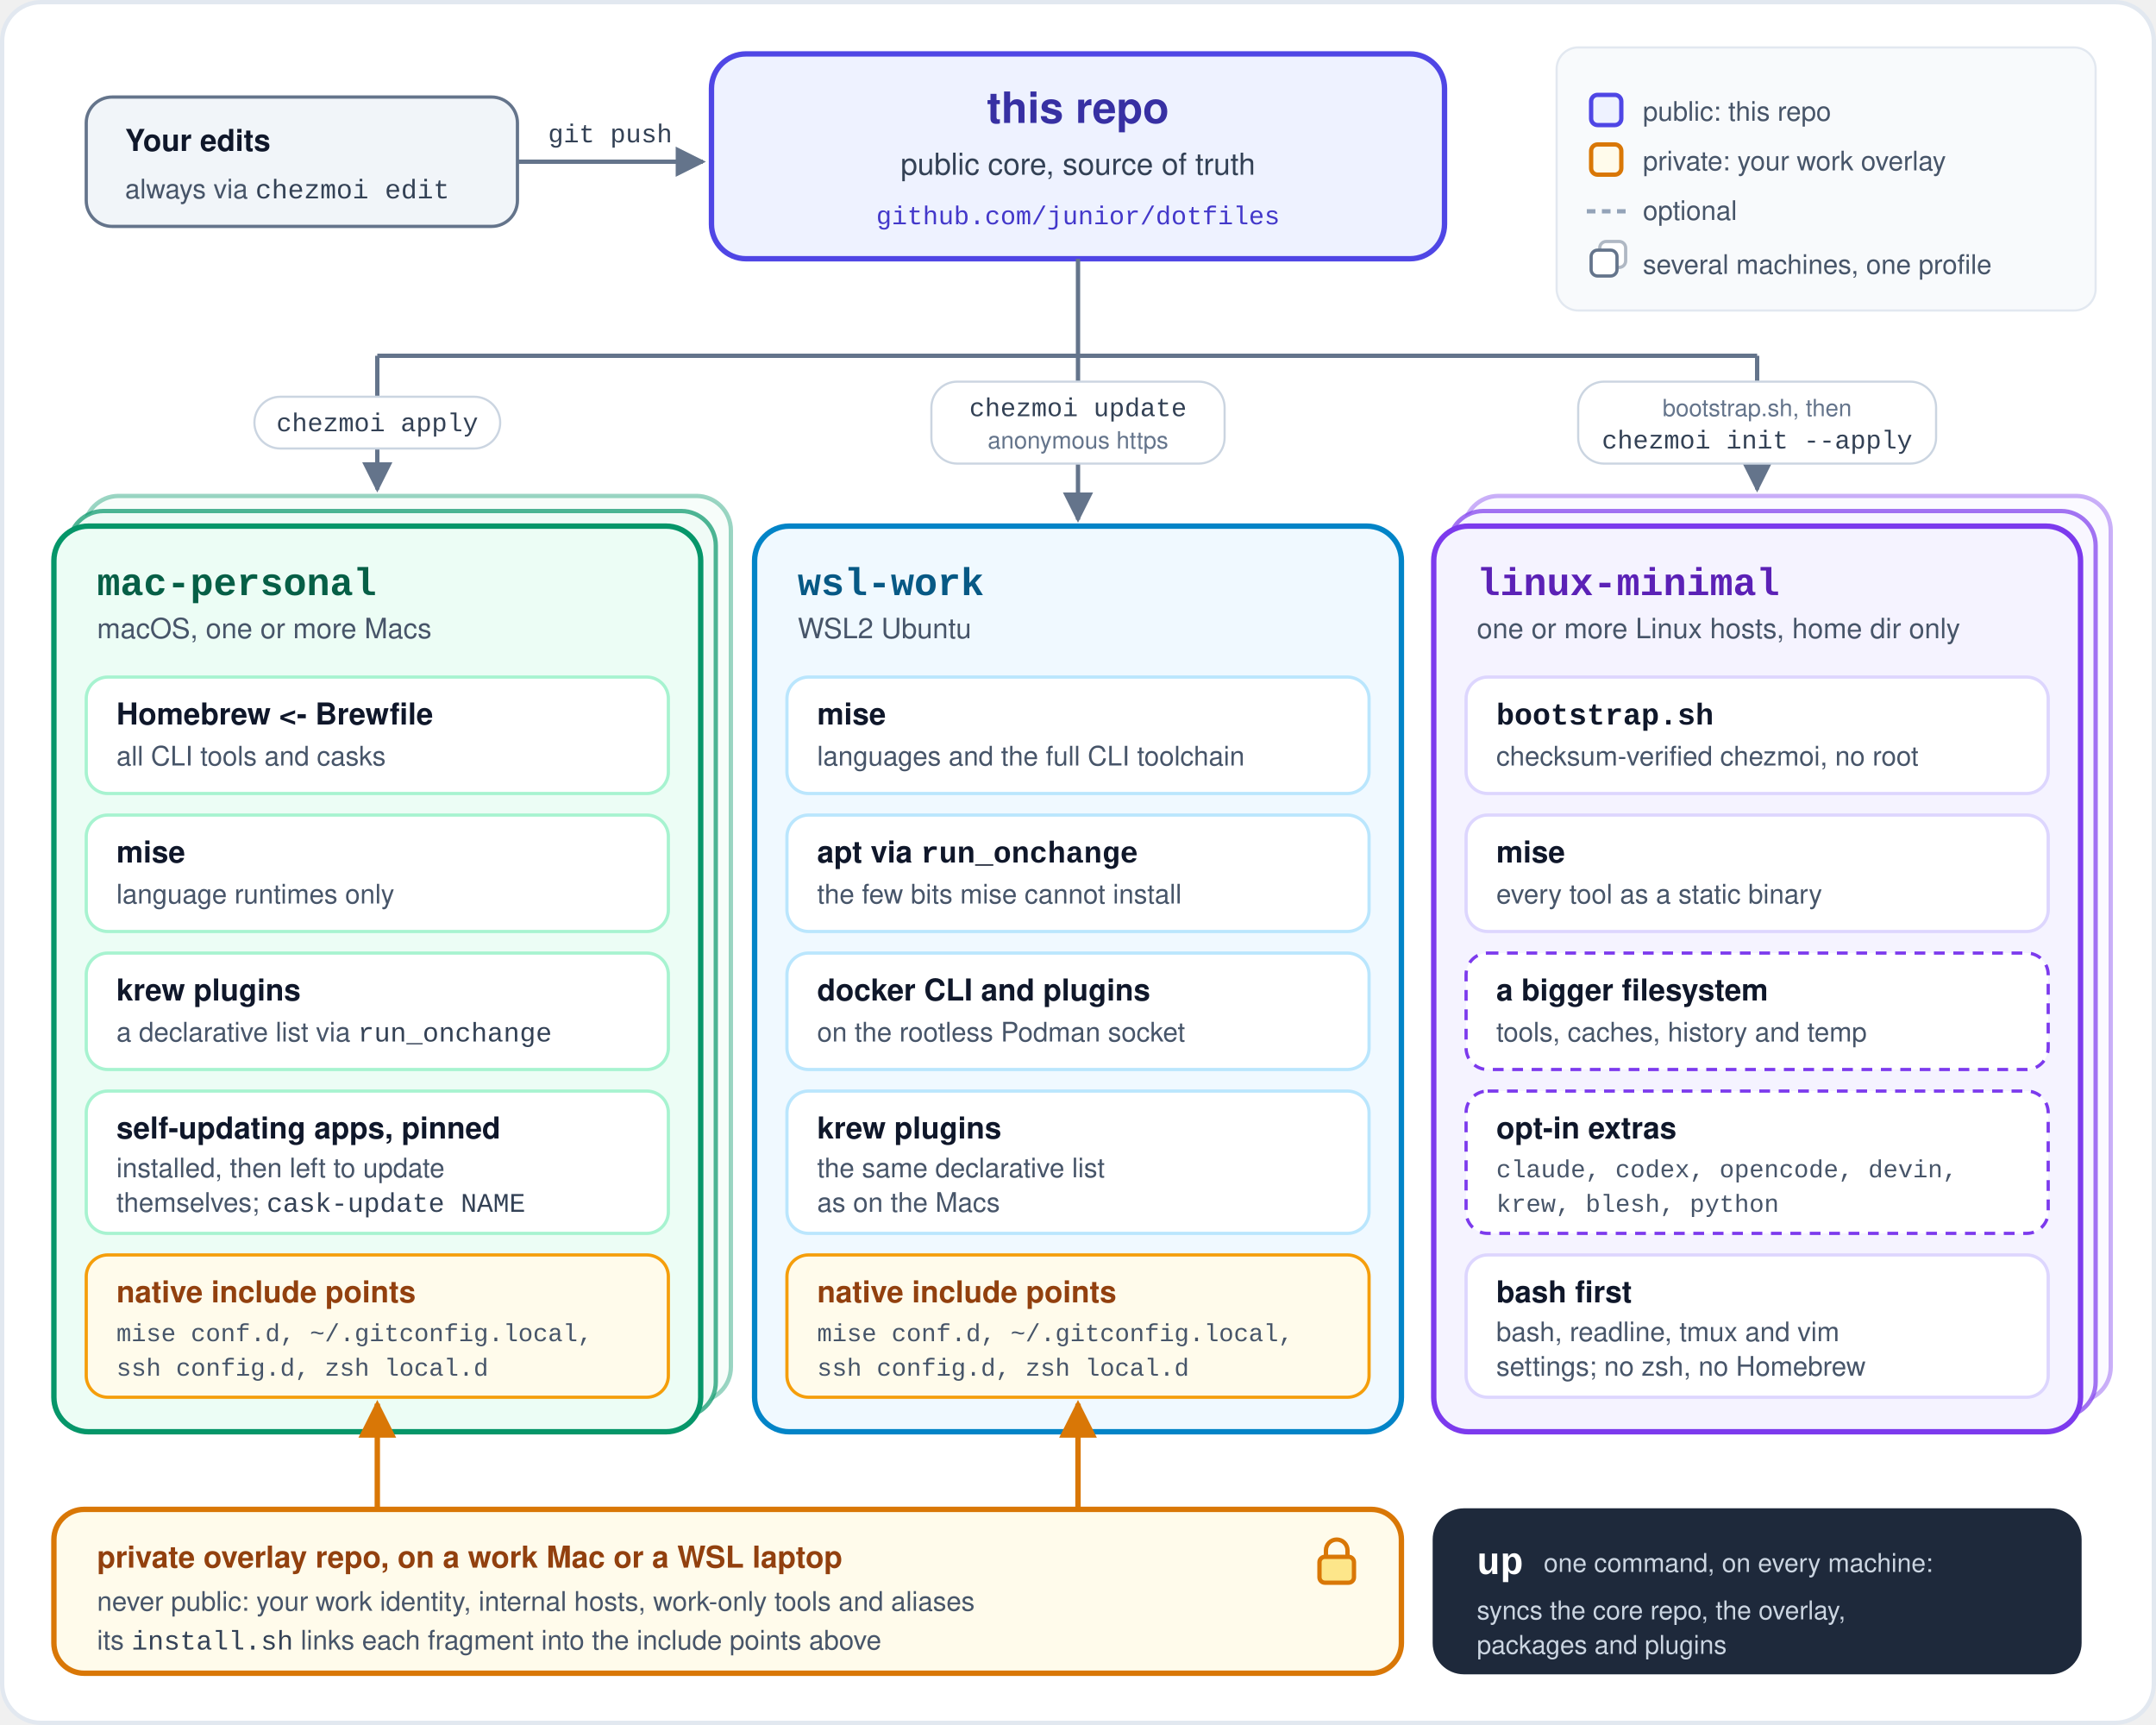
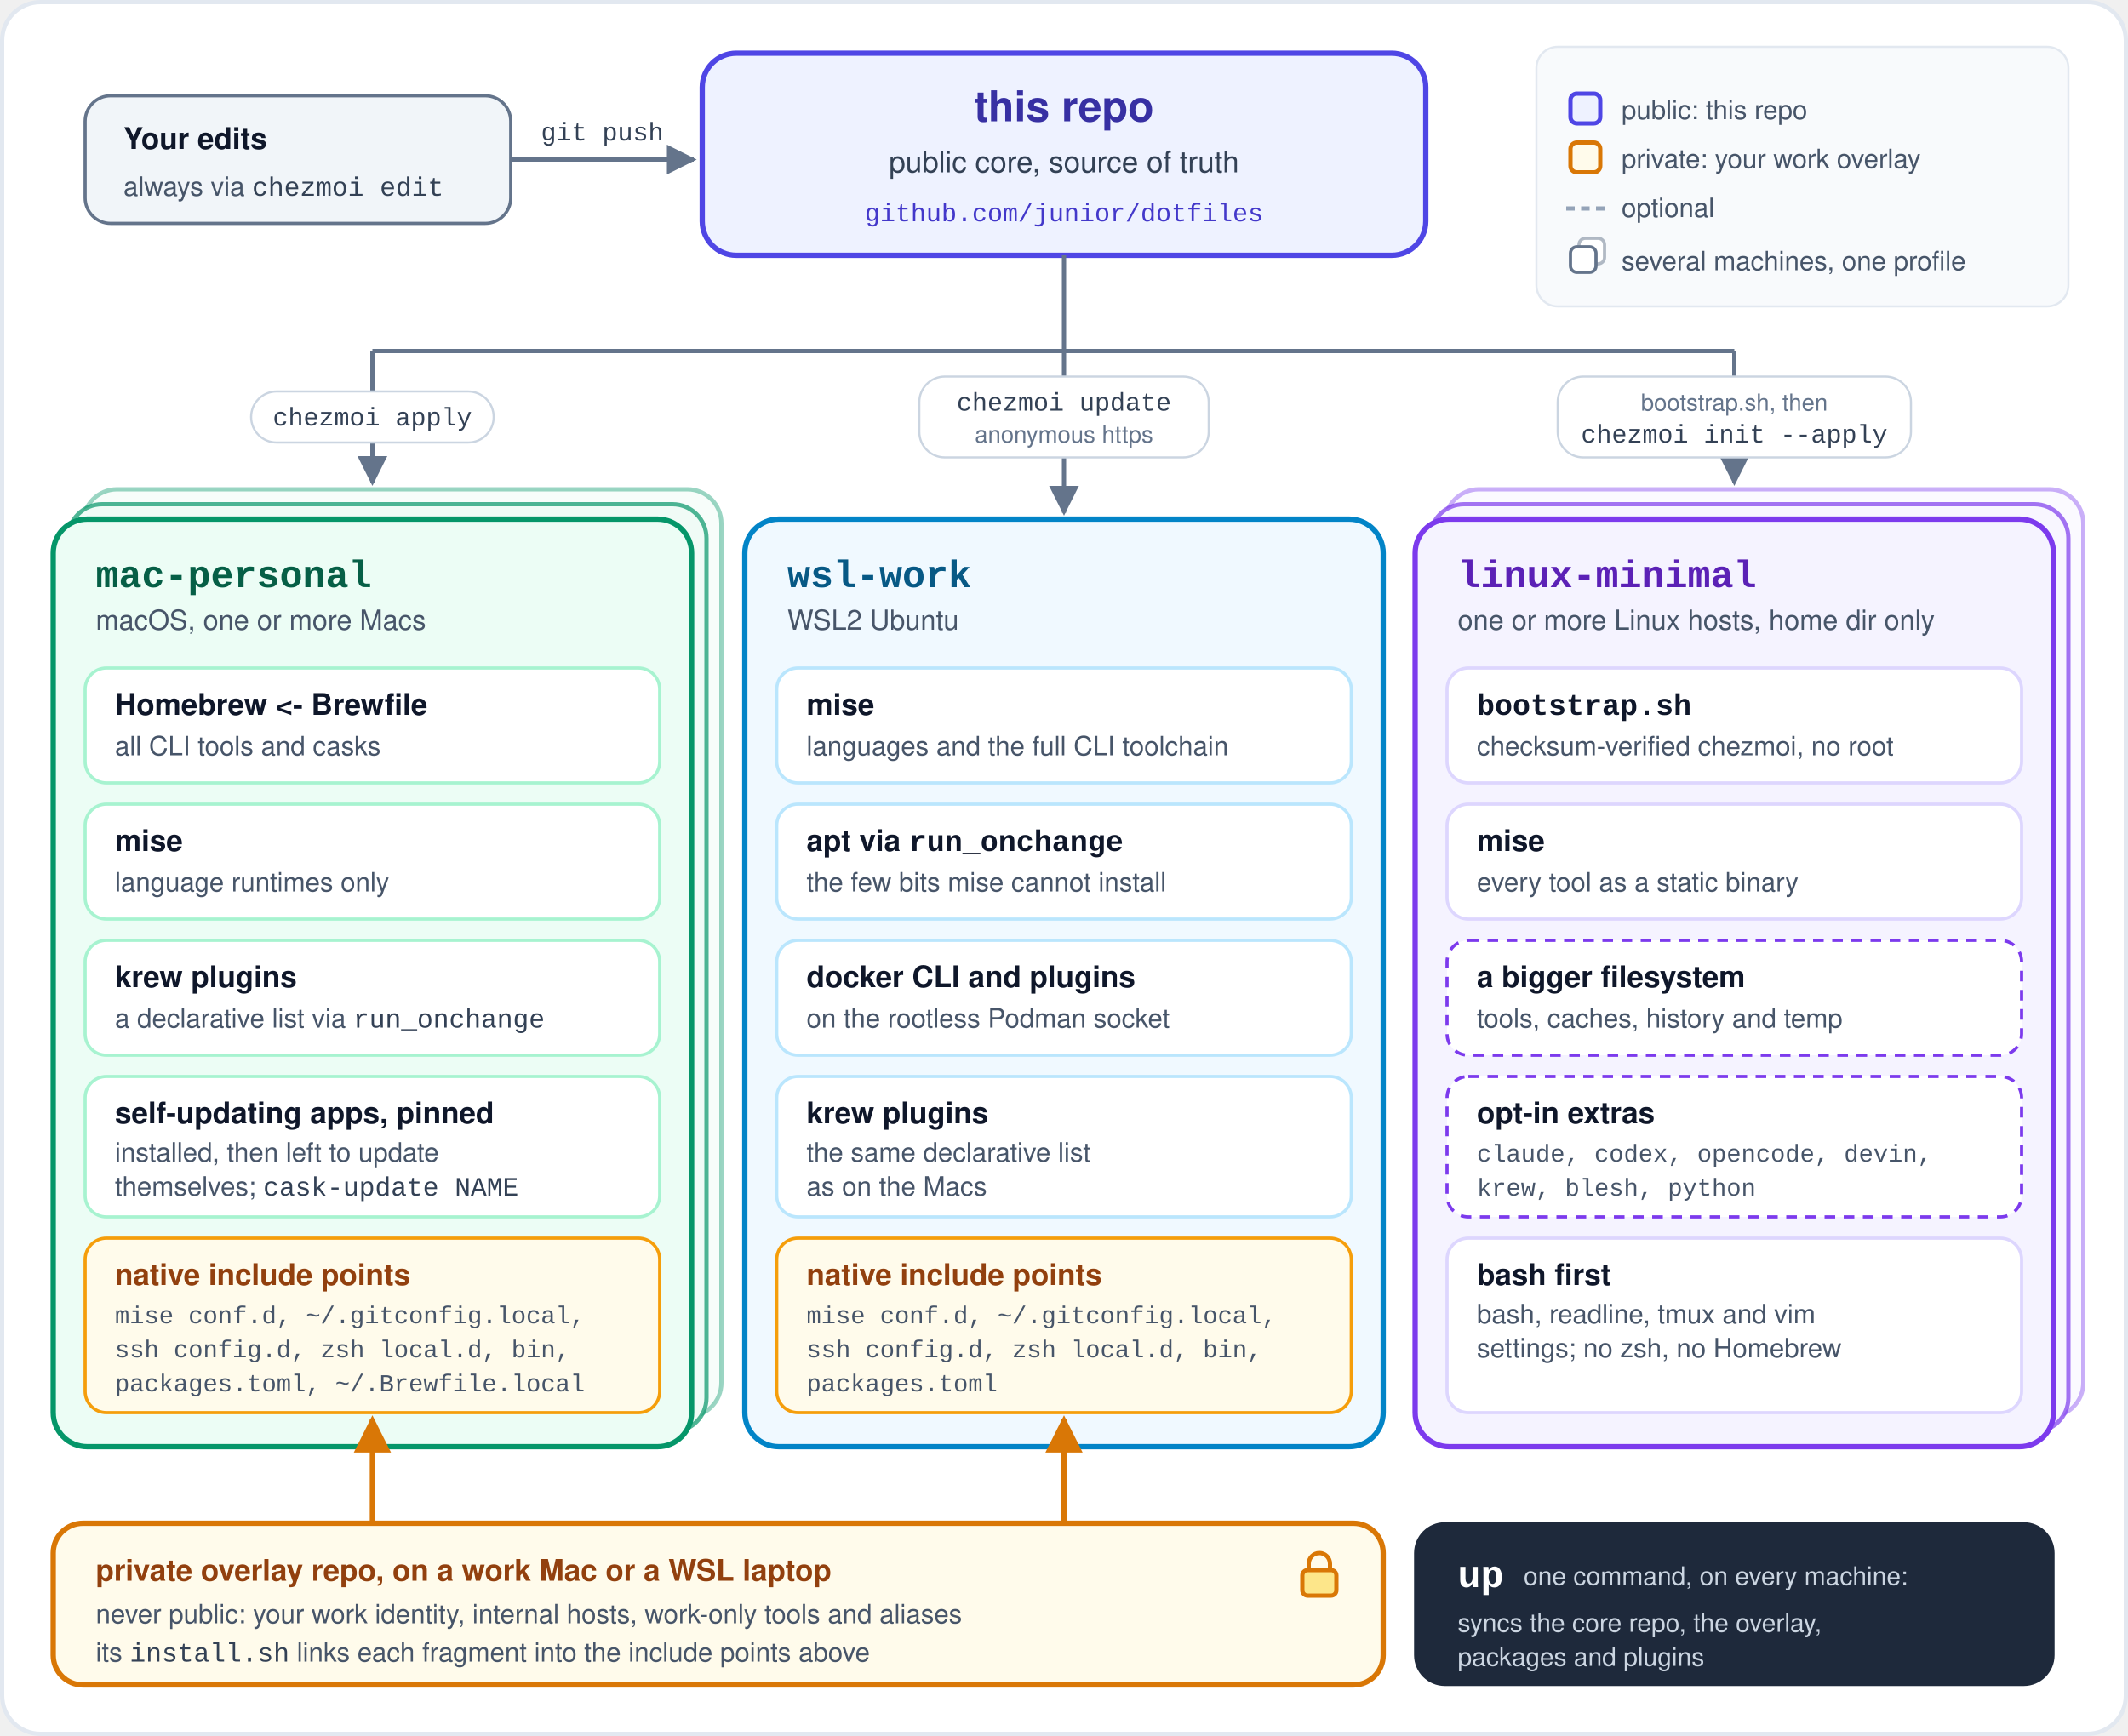
- <svg xmlns="http://www.w3.org/2000/svg" viewBox="0 0 1000 800" width="1000" height="800" role="img" aria-labelledby="title desc">
+ <svg xmlns="http://www.w3.org/2000/svg" viewBox="0 0 1000 816" width="1000" height="816" role="img" aria-labelledby="title desc">
  <style>
    text { font-family: -apple-system, BlinkMacSystemFont, "Segoe UI", Helvetica, Arial, sans-serif; fill: #0f172a; }
    .m { font-family: ui-monospace, SFMono-Regular, Menlo, Consolas, "Liberation Mono", monospace; }
    .t { font-size: 14px; font-weight: 700; }
    .d { font-size: 12.5px; fill: #475569; }
    .dm { font-size: 11.5px; fill: #475569; }
    .h { font-size: 18px; font-weight: 700; }
    .s { font-size: 13px; fill: #475569; }
    .lbl { font-size: 12px; fill: #334155; }
  </style>
  <defs>
    <marker id="a" viewBox="0 0 10 10" refX="9" refY="5" markerWidth="7" markerHeight="7" orient="auto-start-reverse">
      <path d="M0,0 L10,5 L0,10 z" fill="#64748b" />
    </marker>
    <marker id="amber" viewBox="0 0 10 10" refX="9" refY="5" markerWidth="7" markerHeight="7" orient="auto-start-reverse">
      <path d="M0,0 L10,5 L0,10 z" fill="#d97706" />
    </marker>
  </defs>
-   <rect x="1" y="1" width="998" height="798" rx="18" fill="#ffffff" stroke="#e2e8f0" stroke-width="2" />
+   <rect x="1" y="1" width="998" height="814" rx="18" fill="#ffffff" stroke="#e2e8f0" stroke-width="2" />
  <rect x="40" y="45" width="200" height="60" rx="12" fill="#f1f5f9" stroke="#64748b" stroke-width="1.5" />
  <text x="58" y="70" class="t">Your edits</text>
  <text x="58" y="92" class="d">always via <tspan class="m" fill="#334155">chezmoi edit</tspan>
  </text>
  <line x1="240" y1="75" x2="326" y2="75" stroke="#64748b" stroke-width="2" marker-end="url(#a)" />
  <text x="283" y="66" class="lbl m" text-anchor="middle">git push</text>
  <rect x="330" y="25" width="340" height="95" rx="16" fill="#eef2ff" stroke="#4f46e5" stroke-width="2.5" />
  <text x="500" y="57" text-anchor="middle" style="font-size:20px;font-weight:700;fill:#3730a3">this repo</text>
  <text x="500" y="81" text-anchor="middle" style="font-size:14px;fill:#334155">public core, source of truth</text>
  <text x="500" y="104" text-anchor="middle" class="m" style="font-size:12px;fill:#4338ca">github.com/junior/dotfiles</text>
  <rect x="722" y="22" width="250" height="122" rx="10" fill="#f8fafc" stroke="#e2e8f0" />
  <rect x="738" y="44" width="14" height="14" rx="3" fill="#eef2ff" stroke="#4f46e5" stroke-width="2" />
  <text x="762" y="56" class="d">public: this repo</text>
  <rect x="738" y="67" width="14" height="14" rx="3" fill="#fffbeb" stroke="#d97706" stroke-width="2" />
  <text x="762" y="79" class="d">private: your work overlay</text>
  <line x1="736" y1="98" x2="754" y2="98" stroke="#94a3b8" stroke-width="2" stroke-dasharray="4 3" />
  <text x="762" y="102" class="d">optional</text>
  <rect x="742" y="112" width="12" height="12" rx="3" fill="#ffffff" stroke="#64748b" stroke-opacity="0.5" stroke-width="1.5" />
  <rect x="738" y="116" width="12" height="12" rx="3" fill="#ffffff" stroke="#64748b" stroke-width="1.5" />
  <text x="762" y="127" class="d">several machines, one profile</text>
  <path d="M500,120 V165 M175,165 H815" fill="none" stroke="#64748b" stroke-width="2" />
  <line x1="175" y1="165" x2="175" y2="227" stroke="#64748b" stroke-width="2" marker-end="url(#a)" />
  <line x1="500" y1="165" x2="500" y2="241" stroke="#64748b" stroke-width="2" marker-end="url(#a)" />
  <line x1="815" y1="165" x2="815" y2="227" stroke="#64748b" stroke-width="2" marker-end="url(#a)" />
  <rect x="118" y="184" width="114" height="24" rx="12" fill="#ffffff" stroke="#cbd5e1" />
  <text x="175" y="200" text-anchor="middle" class="lbl m">chezmoi apply</text>
  <rect x="432" y="177" width="136" height="38" rx="12" fill="#ffffff" stroke="#cbd5e1" />
  <text x="500" y="193" text-anchor="middle" class="lbl m">chezmoi update</text>
  <text x="500" y="208" text-anchor="middle" class="lbl" style="font-size:11px;fill:#64748b">anonymous https</text>
  <rect x="732" y="177" width="166" height="38" rx="12" fill="#ffffff" stroke="#cbd5e1" />
  <text x="815" y="193" text-anchor="middle" class="lbl" style="font-size:11px;fill:#64748b">bootstrap.sh, then</text>
  <text x="815" y="208" text-anchor="middle" class="lbl m">chezmoi init --apply</text>
-   <rect x="39" y="230" width="300" height="420" rx="16" fill="#f7fdfa" stroke="#059669" stroke-opacity="0.4" stroke-width="2" />
-   <rect x="32" y="237" width="300" height="420" rx="16" fill="#f0fbf6" stroke="#059669" stroke-opacity="0.7" stroke-width="2" />
-   <rect x="25" y="244" width="300" height="420" rx="16" fill="#ecfdf5" stroke="#059669" stroke-width="2.5" />
+   <rect x="39" y="230" width="300" height="436" rx="16" fill="#f7fdfa" stroke="#059669" stroke-opacity="0.4" stroke-width="2" />
+   <rect x="32" y="237" width="300" height="436" rx="16" fill="#f0fbf6" stroke="#059669" stroke-opacity="0.7" stroke-width="2" />
+   <rect x="25" y="244" width="300" height="436" rx="16" fill="#ecfdf5" stroke="#059669" stroke-width="2.5" />
  <text x="45" y="276" class="h m" style="fill:#065f46">mac-personal</text>
  <text x="45" y="296" class="s">macOS, one or more Macs</text>
  <rect x="40" y="314" width="270" height="54" rx="10" fill="#ffffff" stroke="#a7f3d0" stroke-width="1.5" />
  <text x="54" y="336" class="t">Homebrew &lt;- Brewfile</text>
  <text x="54" y="355" class="d">all CLI tools and casks</text>
  <rect x="40" y="378" width="270" height="54" rx="10" fill="#ffffff" stroke="#a7f3d0" stroke-width="1.5" />
  <text x="54" y="400" class="t">mise</text>
  <text x="54" y="419" class="d">language runtimes only</text>
  <rect x="40" y="442" width="270" height="54" rx="10" fill="#ffffff" stroke="#a7f3d0" stroke-width="1.5" />
  <text x="54" y="464" class="t">krew plugins</text>
  <text x="54" y="483" class="d">a declarative list via <tspan class="m" fill="#334155">run_onchange</tspan>
  </text>
  <rect x="40" y="506" width="270" height="66" rx="10" fill="#ffffff" stroke="#a7f3d0" stroke-width="1.5" />
  <text x="54" y="528" class="t">self-updating apps, pinned</text>
  <text x="54" y="546" class="d">installed, then left to update</text>
  <text x="54" y="562" class="d">themselves; <tspan class="m" fill="#334155">cask-update NAME</tspan>
  </text>
-   <rect x="40" y="582" width="270" height="66" rx="10" fill="#fffbeb" stroke="#f59e0b" stroke-width="1.5" />
+   <rect x="40" y="582" width="270" height="82" rx="10" fill="#fffbeb" stroke="#f59e0b" stroke-width="1.5" />
  <text x="54" y="604" class="t" style="fill:#92400e">native include points</text>
  <text x="54" y="622" class="dm m">mise conf.d, ~/.gitconfig.local,</text>
-   <text x="54" y="638" class="dm m">ssh config.d, zsh local.d</text>
-   <rect x="350" y="244" width="300" height="420" rx="16" fill="#f0f9ff" stroke="#0284c7" stroke-width="2.5" />
+   <text x="54" y="638" class="dm m">ssh config.d, zsh local.d, bin,</text>
+   <text x="54" y="654" class="dm m">packages.toml, ~/.Brewfile.local</text>
+   <rect x="350" y="244" width="300" height="436" rx="16" fill="#f0f9ff" stroke="#0284c7" stroke-width="2.5" />
  <text x="370" y="276" class="h m" style="fill:#075985">wsl-work</text>
  <text x="370" y="296" class="s">WSL2 Ubuntu</text>
  <rect x="365" y="314" width="270" height="54" rx="10" fill="#ffffff" stroke="#bae6fd" stroke-width="1.5" />
  <text x="379" y="336" class="t">mise</text>
  <text x="379" y="355" class="d">languages and the full CLI toolchain</text>
  <rect x="365" y="378" width="270" height="54" rx="10" fill="#ffffff" stroke="#bae6fd" stroke-width="1.5" />
  <text x="379" y="400" class="t">apt via <tspan class="m">run_onchange</tspan>
  </text>
  <text x="379" y="419" class="d">the few bits mise cannot install</text>
  <rect x="365" y="442" width="270" height="54" rx="10" fill="#ffffff" stroke="#bae6fd" stroke-width="1.5" />
  <text x="379" y="464" class="t">docker CLI and plugins</text>
  <text x="379" y="483" class="d">on the rootless Podman socket</text>
  <rect x="365" y="506" width="270" height="66" rx="10" fill="#ffffff" stroke="#bae6fd" stroke-width="1.5" />
  <text x="379" y="528" class="t">krew plugins</text>
  <text x="379" y="546" class="d">the same declarative list</text>
  <text x="379" y="562" class="d">as on the Macs</text>
-   <rect x="365" y="582" width="270" height="66" rx="10" fill="#fffbeb" stroke="#f59e0b" stroke-width="1.5" />
+   <rect x="365" y="582" width="270" height="82" rx="10" fill="#fffbeb" stroke="#f59e0b" stroke-width="1.5" />
  <text x="379" y="604" class="t" style="fill:#92400e">native include points</text>
  <text x="379" y="622" class="dm m">mise conf.d, ~/.gitconfig.local,</text>
-   <text x="379" y="638" class="dm m">ssh config.d, zsh local.d</text>
-   <rect x="679" y="230" width="300" height="420" rx="16" fill="#fbfaff" stroke="#7c3aed" stroke-opacity="0.4" stroke-width="2" />
-   <rect x="672" y="237" width="300" height="420" rx="16" fill="#f8f6ff" stroke="#7c3aed" stroke-opacity="0.7" stroke-width="2" />
-   <rect x="665" y="244" width="300" height="420" rx="16" fill="#f5f3ff" stroke="#7c3aed" stroke-width="2.5" />
+   <text x="379" y="638" class="dm m">ssh config.d, zsh local.d, bin,</text>
+   <text x="379" y="654" class="dm m">packages.toml</text>
+   <rect x="679" y="230" width="300" height="436" rx="16" fill="#fbfaff" stroke="#7c3aed" stroke-opacity="0.4" stroke-width="2" />
+   <rect x="672" y="237" width="300" height="436" rx="16" fill="#f8f6ff" stroke="#7c3aed" stroke-opacity="0.7" stroke-width="2" />
+   <rect x="665" y="244" width="300" height="436" rx="16" fill="#f5f3ff" stroke="#7c3aed" stroke-width="2.5" />
  <text x="685" y="276" class="h m" style="fill:#5b21b6">linux-minimal</text>
  <text x="685" y="296" class="s">one or more Linux hosts, home dir only</text>
  <rect x="680" y="314" width="270" height="54" rx="10" fill="#ffffff" stroke="#ddd6fe" stroke-width="1.5" />
  <text x="694" y="336" class="t m">bootstrap.sh</text>
  <text x="694" y="355" class="d">checksum-verified chezmoi, no root</text>
  <rect x="680" y="378" width="270" height="54" rx="10" fill="#ffffff" stroke="#ddd6fe" stroke-width="1.5" />
  <text x="694" y="400" class="t">mise</text>
  <text x="694" y="419" class="d">every tool as a static binary</text>
  <rect x="680" y="442" width="270" height="54" rx="10" fill="#ffffff" stroke="#7c3aed" stroke-width="1.5" stroke-dasharray="5 4" />
  <text x="694" y="464" class="t">a bigger filesystem</text>
  <text x="694" y="483" class="d">tools, caches, history and temp</text>
  <rect x="680" y="506" width="270" height="66" rx="10" fill="#ffffff" stroke="#7c3aed" stroke-width="1.5" stroke-dasharray="5 4" />
  <text x="694" y="528" class="t">opt-in extras</text>
  <text x="694" y="546" class="dm m">claude, codex, opencode, devin,</text>
  <text x="694" y="562" class="dm m">krew, blesh, python</text>
-   <rect x="680" y="582" width="270" height="66" rx="10" fill="#ffffff" stroke="#ddd6fe" stroke-width="1.5" />
+   <rect x="680" y="582" width="270" height="82" rx="10" fill="#ffffff" stroke="#ddd6fe" stroke-width="1.5" />
  <text x="694" y="604" class="t">bash first</text>
  <text x="694" y="622" class="d">bash, readline, tmux and vim</text>
  <text x="694" y="638" class="d">settings; no zsh, no Homebrew</text>
-   <line x1="175" y1="700" x2="175" y2="651" stroke="#d97706" stroke-width="2.5" marker-end="url(#amber)" />
-   <line x1="500" y1="700" x2="500" y2="651" stroke="#d97706" stroke-width="2.5" marker-end="url(#amber)" />
-   <rect x="25" y="700" width="625" height="76" rx="14" fill="#fffbeb" stroke="#d97706" stroke-width="2.5" />
-   <text x="45" y="727" class="t" style="fill:#92400e">private overlay repo, on a work Mac or a WSL laptop</text>
-   <text x="45" y="747" class="d">never public: your work identity, internal hosts, work-only tools and aliases</text>
-   <text x="45" y="765" class="d">its <tspan class="m" fill="#334155">install.sh</tspan> links each fragment into the include points above</text>
-   <g transform="translate(612,713)" fill="none" stroke="#d97706" stroke-width="2">
+   <line x1="175" y1="716" x2="175" y2="667" stroke="#d97706" stroke-width="2.5" marker-end="url(#amber)" />
+   <line x1="500" y1="716" x2="500" y2="667" stroke="#d97706" stroke-width="2.5" marker-end="url(#amber)" />
+   <rect x="25" y="716" width="625" height="76" rx="14" fill="#fffbeb" stroke="#d97706" stroke-width="2.5" />
+   <text x="45" y="743" class="t" style="fill:#92400e">private overlay repo, on a work Mac or a WSL laptop</text>
+   <text x="45" y="763" class="d">never public: your work identity, internal hosts, work-only tools and aliases</text>
+   <text x="45" y="781" class="d">its <tspan class="m" fill="#334155">install.sh</tspan> links each fragment into the include points above</text>
+   <g transform="translate(612,729)" fill="none" stroke="#d97706" stroke-width="2">
    <path d="M3,9 V6 a5,5 0 0 1 10,0 V9" />
    <rect x="0" y="9" width="16" height="12" rx="2.5" fill="#fde68a" />
  </g>
-   <rect x="665" y="700" width="300" height="76" rx="14" fill="#1e293b" stroke="#1e293b" />
-   <text x="685" y="730" class="m" style="font-size:18px;font-weight:700;fill:#ffffff">up</text>
-   <text x="716" y="729" style="font-size:12px;fill:#cbd5e1">one command, on every machine:</text>
-   <text x="685" y="751" style="font-size:12px;fill:#cbd5e1">syncs the core repo, the overlay,</text>
-   <text x="685" y="767" style="font-size:12px;fill:#cbd5e1">packages and plugins</text>
+   <rect x="665" y="716" width="300" height="76" rx="14" fill="#1e293b" stroke="#1e293b" />
+   <text x="685" y="746" class="m" style="font-size:18px;font-weight:700;fill:#ffffff">up</text>
+   <text x="716" y="745" style="font-size:12px;fill:#cbd5e1">one command, on every machine:</text>
+   <text x="685" y="767" style="font-size:12px;fill:#cbd5e1">syncs the core repo, the overlay,</text>
+   <text x="685" y="783" style="font-size:12px;fill:#cbd5e1">packages and plugins</text>
</svg>
